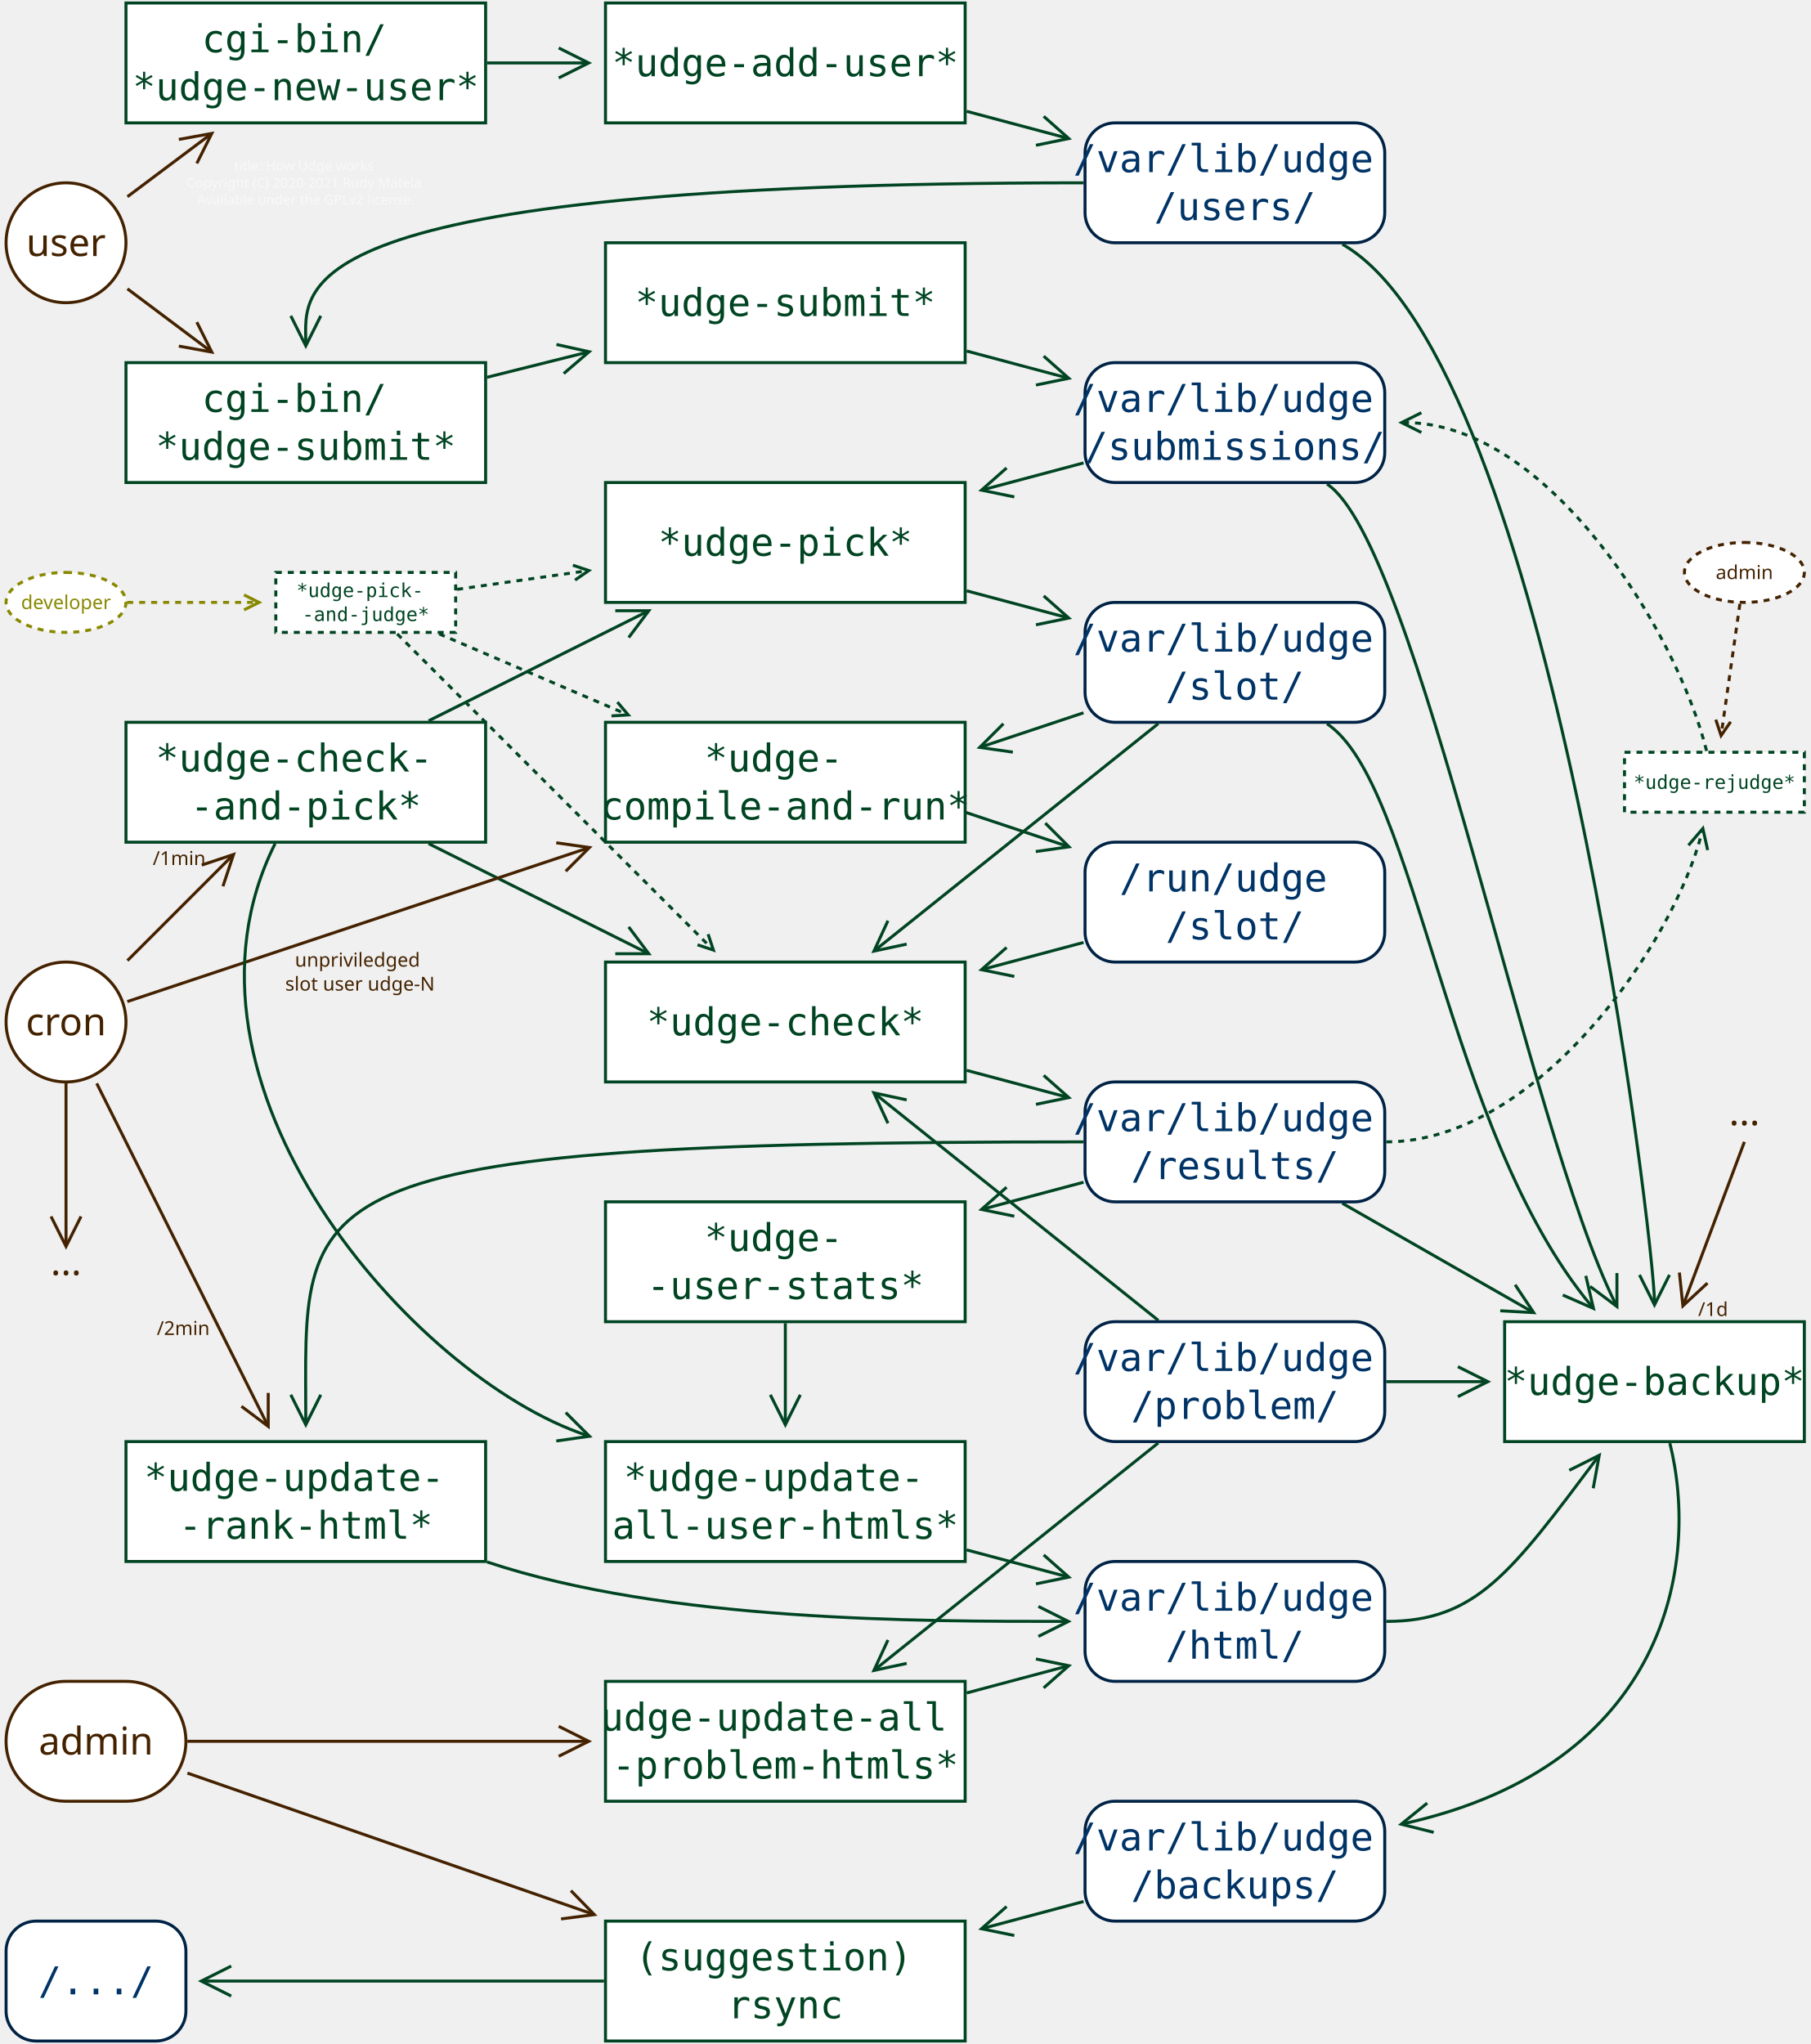
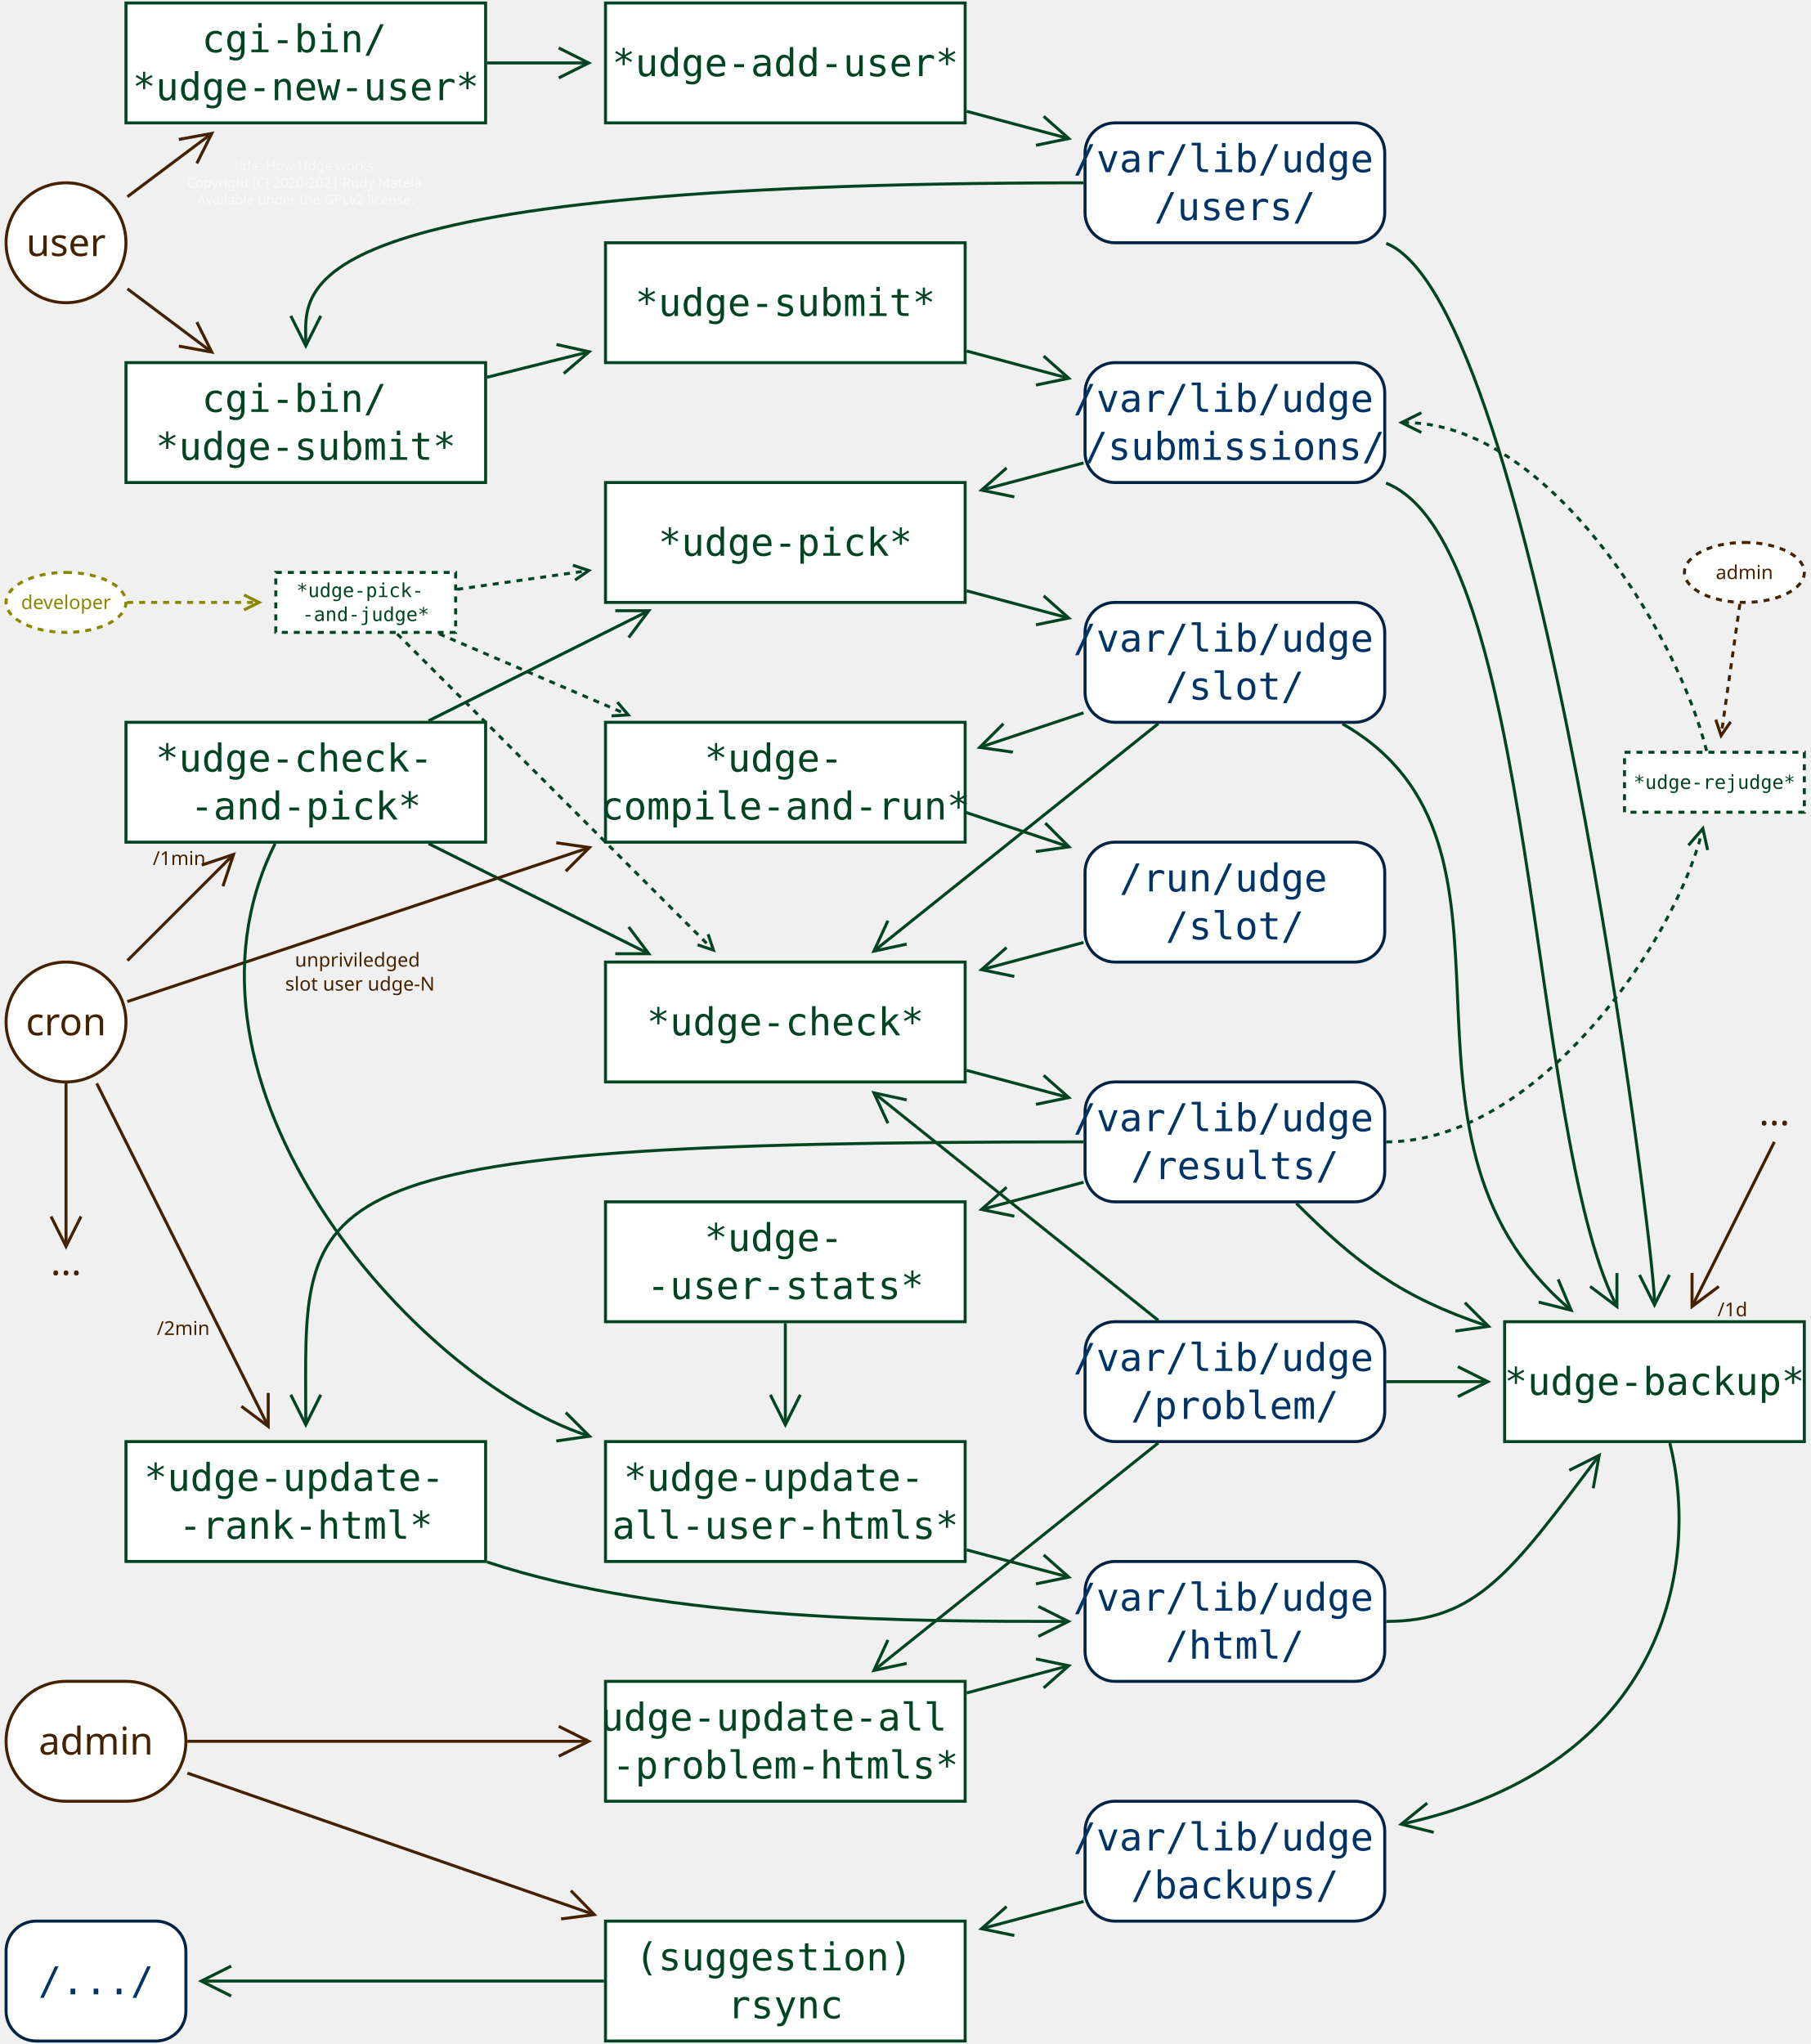
<svg xmlns="http://www.w3.org/2000/svg" width="155mm" height="175mm" viewBox="-1 -1 602 682">
-   <g>
-     <line style="fill: none; fill-opacity:0; stroke-width: 1; stroke: #004422" x1="445.854" y1="400.488" x2="508.731" y2="436.418" />
-     <polyline style="fill: none; fill-opacity:0; stroke-width: 1; stroke: #004422" points="498.539,436.352 509.702,436.972 503.5,427.67 " />
-   </g>
  <g>
    <rect style="fill: #ffffff" x="360" y="40" width="100" height="40" rx="10" ry="10" />
    <rect style="fill: none; fill-opacity:0; stroke-width: 1; stroke-linejoin: round; stroke: #002244" x="360" y="40" width="100" height="40" rx="10" ry="10" />
  </g>
  <g>
    <rect style="fill: #ffffff" x="200" y="0" width="120" height="40" />
    <rect style="fill: none; fill-opacity:0; stroke-width: 1; stroke: #004422" x="200" y="0" width="120" height="40" />
  </g>
  <text font-size="12.8" style="fill: #004422;text-anchor:middle;font-family:monospace;font-style:normal;font-weight:normal" x="260" y="24.431">
    <tspan x="260" y="24.431">*udge-add-user*</tspan>
  </text>
  <text font-size="12.8" style="fill: #003366;text-anchor:middle;font-family:monospace;font-style:normal;font-weight:normal" x="410" y="56.431">
    <tspan x="410" y="56.431">/var/lib/udge</tspan>
    <tspan x="410" y="72.431">/users/</tspan>
  </text>
  <g>
    <rect style="fill: #ffffff" x="40" y="0" width="120" height="40" />
    <rect style="fill: none; fill-opacity:0; stroke-width: 1; stroke: #004422" x="40" y="0" width="120" height="40" />
  </g>
  <text font-size="12.8" style="fill: #004422;text-anchor:middle;font-family:monospace;font-style:normal;font-weight:normal" x="100" y="16.431">
    <tspan x="100" y="16.431">cgi-bin/</tspan>
    <tspan x="100" y="32.431">*udge-new-user*</tspan>
  </text>
  <g>
    <line style="fill: none; fill-opacity:0; stroke-width: 1; stroke: #004422" x1="160.488" y1="20" x2="193.276" y2="20" />
    <polyline style="fill: none; fill-opacity:0; stroke-width: 1; stroke: #004422" points="184.394,25 194.394,20 184.394,15 " />
  </g>
  <g>
    <line style="fill: none; fill-opacity:0; stroke-width: 1; stroke: #004422" x1="320.507" y1="36.135" x2="353.492" y2="44.931" />
    <polyline style="fill: none; fill-opacity:0; stroke-width: 1; stroke: #004422" points="343.622,47.474 354.573,45.219 346.199,37.812 " />
  </g>
  <g>
    <rect style="fill: #ffffff" x="360" y="120" width="100" height="40" rx="10" ry="10" />
    <rect style="fill: none; fill-opacity:0; stroke-width: 1; stroke-linejoin: round; stroke: #002244" x="360" y="120" width="100" height="40" rx="10" ry="10" />
  </g>
  <text font-size="12.8" style="fill: #003366;text-anchor:middle;font-family:monospace;font-style:normal;font-weight:normal" x="410" y="136.431">
    <tspan x="410" y="136.431">/var/lib/udge</tspan>
    <tspan x="410" y="152.431">/submissions/</tspan>
  </text>
  <g>
    <rect style="fill: #ffffff" x="200" y="80" width="120" height="40" />
    <rect style="fill: none; fill-opacity:0; stroke-width: 1; stroke: #004422" x="200" y="80" width="120" height="40" />
  </g>
  <text font-size="12.8" style="fill: #004422;text-anchor:middle;font-family:monospace;font-style:normal;font-weight:normal" x="260" y="104.431">
    <tspan x="260" y="104.431">*udge-submit*</tspan>
  </text>
  <g>
    <line style="fill: none; fill-opacity:0; stroke-width: 1; stroke: #004422" x1="320.507" y1="116.135" x2="353.492" y2="124.931" />
    <polyline style="fill: none; fill-opacity:0; stroke-width: 1; stroke: #004422" points="343.622,127.474 354.573,125.219 346.199,117.812 " />
  </g>
  <g>
    <rect style="fill: #ffffff" x="360" y="280" width="100" height="40" rx="10" ry="10" />
    <rect style="fill: none; fill-opacity:0; stroke-width: 1; stroke-linejoin: round; stroke: #002244" x="360" y="280" width="100" height="40" rx="10" ry="10" />
  </g>
  <text font-size="12.8" style="fill: #003366;text-anchor:middle;font-family:monospace;font-style:normal;font-weight:normal" x="410" y="296.431">
    <tspan x="410" y="296.431">/run/udge</tspan>
    <tspan x="410" y="312.431">/slot/</tspan>
  </text>
  <g>
    <rect style="fill: #ffffff" x="360" y="360" width="100" height="40" rx="10" ry="10" />
    <rect style="fill: none; fill-opacity:0; stroke-width: 1; stroke-linejoin: round; stroke: #002244" x="360" y="360" width="100" height="40" rx="10" ry="10" />
  </g>
  <text font-size="12.8" style="fill: #003366;text-anchor:middle;font-family:monospace;font-style:normal;font-weight:normal" x="410" y="376.431">
    <tspan x="410" y="376.431">/var/lib/udge</tspan>
    <tspan x="410" y="392.431">/results/</tspan>
  </text>
  <g>
    <rect style="fill: #ffffff" x="360" y="520" width="100" height="40" rx="10" ry="10" />
    <rect style="fill: none; fill-opacity:0; stroke-width: 1; stroke-linejoin: round; stroke: #002244" x="360" y="520" width="100" height="40" rx="10" ry="10" />
  </g>
  <text font-size="12.8" style="fill: #003366;text-anchor:middle;font-family:monospace;font-style:normal;font-weight:normal" x="410" y="536.431">
    <tspan x="410" y="536.431">/var/lib/udge</tspan>
    <tspan x="410" y="552.431">/html/</tspan>
  </text>
  <g>
    <rect style="fill: #ffffff" x="40" y="120" width="120" height="40" />
    <rect style="fill: none; fill-opacity:0; stroke-width: 1; stroke: #004422" x="40" y="120" width="120" height="40" />
  </g>
  <text font-size="12.8" style="fill: #004422;text-anchor:middle;font-family:monospace;font-style:normal;font-weight:normal" x="100" y="136.431">
    <tspan x="100" y="136.431">cgi-bin/</tspan>
    <tspan x="100" y="152.431">*udge-submit*</tspan>
  </text>
  <g>
    <line style="fill: none; fill-opacity:0; stroke-width: 1; stroke: #004422" x1="160.488" y1="124.878" x2="193.462" y2="116.635" />
    <polyline style="fill: none; fill-opacity:0; stroke-width: 1; stroke: #004422" points="186.058,123.639 194.546,116.363 183.632,113.938 " />
  </g>
  <g>
    <rect style="fill: #ffffff" x="0" y="60" width="40" height="40" rx="20" ry="20" />
    <rect style="fill: none; fill-opacity:0; stroke-width: 1; stroke-linejoin: round; stroke: #442200" x="0" y="60" width="40" height="40" rx="20" ry="20" />
  </g>
  <text font-size="12.8" style="fill: #442200;text-anchor:middle;font-family:sans-serif;font-style:normal;font-weight:normal" x="20" y="84.431">
    <tspan x="20" y="84.431">user</tspan>
  </text>
  <g>
    <line style="fill: none; fill-opacity:0; stroke-width: 1; stroke-linejoin: round; stroke: #442200" x1="40.488" y1="64.634" x2="67.746" y2="44.191" />
    <polyline style="fill: none; fill-opacity:0; stroke-width: 1; stroke: #442200" points="63.64,53.52 68.64,43.52 57.64,45.52 " />
  </g>
  <g>
    <line style="fill: none; fill-opacity:0; stroke-width: 1; stroke: #442200" x1="40.488" y1="95.366" x2="67.746" y2="115.809" />
    <polyline style="fill: none; fill-opacity:0; stroke-width: 1; stroke: #442200" points="57.64,114.48 68.64,116.48 63.64,106.48 " />
  </g>
  <g>
    <rect style="fill: #ffffff" x="0" y="320" width="40" height="40" rx="20" ry="20" />
    <rect style="fill: none; fill-opacity:0; stroke-width: 1; stroke-linejoin: round; stroke: #442200" x="0" y="320" width="40" height="40" rx="20" ry="20" />
  </g>
  <text font-size="12.8" style="fill: #442200;text-anchor:middle;font-family:sans-serif;font-style:normal;font-weight:normal" x="20" y="344.431">
    <tspan x="20" y="344.431">cron</tspan>
  </text>
  <g>
    <rect style="fill: #ffffff" x="200" y="160" width="120" height="40" />
    <rect style="fill: none; fill-opacity:0; stroke-width: 1; stroke: #004422" x="200" y="160" width="120" height="40" />
  </g>
  <text font-size="12.8" style="fill: #004422;text-anchor:middle;font-family:monospace;font-style:normal;font-weight:normal" x="260" y="184.431">
    <tspan x="260" y="184.431">*udge-pick*</tspan>
  </text>
  <g>
    <line style="fill: none; fill-opacity:0; stroke-width: 1; stroke: #004422" x1="359.518" y1="153.462" x2="326.533" y2="162.258" />
    <polyline style="fill: none; fill-opacity:0; stroke-width: 1; stroke: #004422" points="333.826,155.138 325.452,162.546 336.403,164.801 " />
  </g>
  <g>
    <line style="fill: none; fill-opacity:0; stroke-width: 1; stroke: #004422" x1="320.507" y1="196.135" x2="353.492" y2="204.931" />
    <polyline style="fill: none; fill-opacity:0; stroke-width: 1; stroke: #004422" points="343.622,207.474 354.573,205.219 346.199,197.812 " />
  </g>
  <g>
    <rect style="fill: #ffffff" x="200" y="320" width="120" height="40" />
    <rect style="fill: none; fill-opacity:0; stroke-width: 1; stroke: #004422" x="200" y="320" width="120" height="40" />
  </g>
  <text font-size="12.8" style="fill: #004422;text-anchor:middle;font-family:monospace;font-style:normal;font-weight:normal" x="260" y="344.431">
    <tspan x="260" y="344.431">*udge-check*</tspan>
  </text>
  <g>
    <line style="fill: none; fill-opacity:0; stroke-width: 1; stroke: #004422" x1="359.518" y1="313.462" x2="326.533" y2="322.258" />
    <polyline style="fill: none; fill-opacity:0; stroke-width: 1; stroke: #004422" points="333.826,315.138 325.452,322.546 336.403,324.801 " />
  </g>
  <g>
    <line style="fill: none; fill-opacity:0; stroke-width: 1; stroke: #004422" x1="320.507" y1="356.135" x2="353.492" y2="364.931" />
    <polyline style="fill: none; fill-opacity:0; stroke-width: 1; stroke: #004422" points="343.622,367.474 354.573,365.219 346.199,357.812 " />
  </g>
  <g>
    <rect style="fill: #ffffff" x="360" y="440" width="100" height="40" rx="10" ry="10" />
    <rect style="fill: none; fill-opacity:0; stroke-width: 1; stroke-linejoin: round; stroke: #002244" x="360" y="440" width="100" height="40" rx="10" ry="10" />
  </g>
  <text font-size="12.8" style="fill: #003366;text-anchor:middle;font-family:monospace;font-style:normal;font-weight:normal" x="410" y="456.431">
    <tspan x="410" y="456.431">/var/lib/udge</tspan>
    <tspan x="410" y="472.431">/problem/</tspan>
  </text>
  <g>
    <rect style="fill: #ffffff" x="500" y="440" width="100" height="40" />
    <rect style="fill: none; fill-opacity:0; stroke-width: 1; stroke: #004422" x="500" y="440" width="100" height="40" />
  </g>
  <text font-size="12.8" style="fill: #004422;text-anchor:middle;font-family:monospace;font-style:normal;font-weight:normal" x="550" y="464.431">
    <tspan x="550" y="464.431">*udge-backup*</tspan>
  </text>
  <g>
    <rect style="fill: #ffffff" x="360" y="600" width="100" height="40" rx="10" ry="10" />
    <rect style="fill: none; fill-opacity:0; stroke-width: 1; stroke-linejoin: round; stroke: #002244" x="360" y="600" width="100" height="40" rx="10" ry="10" />
  </g>
  <text font-size="12.8" style="fill: #003366;text-anchor:middle;font-family:monospace;font-style:normal;font-weight:normal" x="410" y="616.431">
    <tspan x="410" y="616.431">/var/lib/udge</tspan>
    <tspan x="410" y="632.431">/backups/</tspan>
  </text>
  <g>
    <rect style="fill: #ffffff" x="200" y="480" width="120" height="40" />
    <rect style="fill: none; fill-opacity:0; stroke-width: 1; stroke: #004422" x="200" y="480" width="120" height="40" />
  </g>
  <text font-size="12.8" style="fill: #004422;text-anchor:middle;font-family:monospace;font-style:normal;font-weight:normal" x="260" y="496.431">
    <tspan x="260" y="496.431">*udge-update-</tspan>
    <tspan x="260" y="512.431">all-user-htmls*</tspan>
  </text>
  <g>
    <line style="fill: none; fill-opacity:0; stroke-width: 1; stroke: #004422" x1="359.518" y1="393.462" x2="326.533" y2="402.258" />
    <polyline style="fill: none; fill-opacity:0; stroke-width: 1; stroke: #004422" points="333.826,395.138 325.452,402.546 336.403,404.801 " />
  </g>
  <g>
    <line style="fill: none; fill-opacity:0; stroke-width: 1; stroke: #004422" x1="320.507" y1="516.135" x2="353.492" y2="524.931" />
    <polyline style="fill: none; fill-opacity:0; stroke-width: 1; stroke: #004422" points="343.622,527.474 354.573,525.219 346.199,517.812 " />
  </g>
  <g>
    <rect style="fill: #ffffff" x="200" y="560" width="120" height="40" />
    <rect style="fill: none; fill-opacity:0; stroke-width: 1; stroke: #004422" x="200" y="560" width="120" height="40" />
  </g>
  <text font-size="12.8" style="fill: #004422;text-anchor:middle;font-family:monospace;font-style:normal;font-weight:normal" x="260" y="576.431">
    <tspan x="260" y="576.431">udge-update-all</tspan>
    <tspan x="260" y="592.431">-problem-htmls*</tspan>
  </text>
  <g>
    <line style="fill: none; fill-opacity:0; stroke-width: 1; stroke: #004422" x1="384.438" y1="480.449" x2="290.431" y2="555.655" />
    <polyline style="fill: none; fill-opacity:0; stroke-width: 1; stroke: #004422" points="294.243,546.202 289.558,556.354 300.49,554.011 " />
  </g>
  <g>
    <line style="fill: none; fill-opacity:0; stroke-width: 1; stroke: #004422" x1="320.507" y1="563.865" x2="353.492" y2="555.069" />
    <polyline style="fill: none; fill-opacity:0; stroke-width: 1; stroke: #004422" points="346.199,562.188 354.573,554.781 343.622,552.526 " />
  </g>
  <g>
    <rect style="fill: #ffffff" x="0" y="560" width="60" height="40" rx="20" ry="20" />
    <rect style="fill: none; fill-opacity:0; stroke-width: 1; stroke-linejoin: round; stroke: #442200" x="0" y="560" width="60" height="40" rx="20" ry="20" />
  </g>
  <text font-size="12.8" style="fill: #442200;text-anchor:middle;font-family:sans-serif;font-style:normal;font-weight:normal" x="30" y="584.431">
    <tspan x="30" y="584.431">admin</tspan>
  </text>
  <g>
    <line style="fill: none; fill-opacity:0; stroke-width: 1; stroke-linejoin: round; stroke: #442200" x1="60.505" y1="580" x2="193.274" y2="580" />
    <polyline style="fill: none; fill-opacity:0; stroke-width: 1; stroke: #442200" points="184.392,585 194.392,580 184.392,575 " />
  </g>
  <g>
    <rect style="fill: #ffffff" x="40" y="240" width="120" height="40" />
    <rect style="fill: none; fill-opacity:0; stroke-width: 1; stroke: #004422" x="40" y="240" width="120" height="40" />
  </g>
  <text font-size="12.8" style="fill: #004422;text-anchor:middle;font-family:monospace;font-style:normal;font-weight:normal" x="100" y="256.431">
    <tspan x="100" y="256.431">*udge-check-</tspan>
    <tspan x="100" y="272.431">-and-pick*</tspan>
  </text>
  <g>
    <line style="fill: none; fill-opacity:0; stroke-width: 1; stroke: #004422" x1="140.977" y1="239.512" x2="213.446" y2="203.277" />
    <polyline style="fill: none; fill-opacity:0; stroke-width: 1; stroke: #004422" points="207.738,211.721 214.446,202.777 203.265,202.777 " />
  </g>
  <g>
    <line style="fill: none; fill-opacity:0; stroke-width: 1; stroke: #004422" x1="140.977" y1="280.488" x2="213.446" y2="316.723" />
    <polyline style="fill: none; fill-opacity:0; stroke-width: 1; stroke: #004422" points="203.265,317.223 214.446,317.223 207.738,308.279 " />
  </g>
  <g>
    <line style="fill: none; fill-opacity:0; stroke-width: 1; stroke: #442200" x1="40.488" y1="319.512" x2="75.102" y2="284.898" />
    <polyline style="fill: none; fill-opacity:0; stroke-width: 1; stroke: #442200" points="72.357,294.714 75.893,284.107 65.286,287.643 " />
  </g>
  <g>
    <rect style="fill: #ffffff" x="40" y="480" width="120" height="40" />
    <rect style="fill: none; fill-opacity:0; stroke-width: 1; stroke: #004422" x="40" y="480" width="120" height="40" />
  </g>
  <text font-size="12.8" style="fill: #004422;text-anchor:middle;font-family:monospace;font-style:normal;font-weight:normal" x="100" y="496.431">
    <tspan x="100" y="496.431">*udge-update-</tspan>
    <tspan x="100" y="512.431">-rank-html*</tspan>
  </text>
  <g>
    <path style="fill: none; fill-opacity:0; stroke-width: 1; stroke: #004422" d="M 359.501 380 C 89.501,380 100,395.498 100,473.262" />
    <polyline style="fill: none; fill-opacity:0; stroke-width: 1; stroke: #004422" points="95,464.38 100,474.38 105,464.38 " />
  </g>
  <g>
    <path style="fill: none; fill-opacity:0; stroke-width: 1; stroke: #004422" d="M 160.495 520.165 C 220.495,540.165 305.558,540 353.322,540" />
    <polyline style="fill: none; fill-opacity:0; stroke-width: 1; stroke: #004422" points="344.44,545 354.44,540 344.44,535 " />
  </g>
  <g>
    <path style="fill: none; fill-opacity:0; stroke-width: 1; stroke: #004422" d="M 460.483 460 C 530.483,460 445.517,460 493.281,460" />
    <polyline style="fill: none; fill-opacity:0; stroke-width: 1; stroke: #004422" points="484.399,465 494.399,460 484.399,455 " />
  </g>
  <g>
    <path style="fill: none; fill-opacity:0; stroke-width: 1; stroke: #004422" d="M 460.488 540 C 490.488,540 502.235,523.686 530.894,485.475" />
    <polyline style="fill: none; fill-opacity:0; stroke-width: 1; stroke: #004422" points="529.564,495.581 531.564,484.581 521.564,489.581 " />
  </g>
  <g>
-     <path style="fill: none; fill-opacity:0; stroke-width: 1; stroke: #004422" d="M 440.74 160.494 C 470.74,180.494 507.972,375.943 536.972,433.943" />
+     <path style="fill: none; fill-opacity:0; stroke-width: 1; stroke: #004422" d="M 460.435 160.174 C 510.435,180.174 507.972,375.943 536.972,433.943" />
    <polyline style="fill: none; fill-opacity:0; stroke-width: 1; stroke: #004422" points="528.527,428.235 537.472,434.943 537.472,423.763 " />
  </g>
  <g>
-     <path style="fill: none; fill-opacity:0; stroke-width: 1; stroke: #004422" d="M 445.866 80.495 C 515.866,120.495 550,415.501 550,433.265" />
+     <path style="fill: none; fill-opacity:0; stroke-width: 1; stroke: #004422" d="M 460.494 80.198 C 510.494,100.198 550,415.501 550,433.265" />
    <polyline style="fill: none; fill-opacity:0; stroke-width: 1; stroke: #004422" points="545,424.383 550,434.383 555,424.383 " />
  </g>
  <text font-size="4.516" style="fill: #f8f8f8;text-anchor:middle;font-family:sans-serif;font-style:normal;font-weight:normal" x="100" y="55.919">
    <tspan x="100" y="55.919">title: How Udge works</tspan>
    <tspan x="100" y="61.563">Copyright (C) 2020-2021 Rudy Matela</tspan>
    <tspan x="100" y="67.208">Available under the GPLv2 license.</tspan>
  </text>
  <g>
    <path style="fill: none; fill-opacity:0; stroke-width: 1; stroke: #004422" d="M 555.127 480.507 C 565.127,520.507 554.396,587.912 466.579,607.427" />
    <polyline style="fill: none; fill-opacity:0; stroke-width: 1; stroke: #004422" points="474.165,600.619 465.488,607.669 476.334,610.381 " />
  </g>
  <g>
    <rect style="fill: #ffffff" x="200" y="640" width="120" height="40" />
    <rect style="fill: none; fill-opacity:0; stroke-width: 1; stroke: #004422" x="200" y="640" width="120" height="40" />
  </g>
  <text font-size="12.8" style="fill: #004422;text-anchor:middle;font-family:monospace;font-style:normal;font-weight:normal" x="260" y="656.431">
    <tspan x="260" y="656.431">(suggestion)</tspan>
    <tspan x="260" y="672.431">rsync</tspan>
  </text>
  <g>
    <line style="fill: none; fill-opacity:0; stroke-width: 1; stroke: #442200" x1="60.505" y1="590.61" x2="195.206" y2="637.463" />
    <polyline style="fill: none; fill-opacity:0; stroke-width: 1; stroke: #442200" points="185.175,639.268 196.262,637.83 188.46,629.823 " />
  </g>
  <g>
    <line style="fill: none; fill-opacity:0; stroke-width: 1; stroke: #004422" x1="359.518" y1="633.462" x2="326.533" y2="642.258" />
    <polyline style="fill: none; fill-opacity:0; stroke-width: 1; stroke: #004422" points="333.826,635.138 325.452,642.546 336.403,644.801 " />
  </g>
  <g>
    <line style="fill: none; fill-opacity:0; stroke-width: 1; stroke: #004422" x1="199.496" y1="660" x2="66.236" y2="660" />
    <polyline style="fill: none; fill-opacity:0; stroke-width: 1; stroke: #004422" points="75.118,655 65.118,660 75.118,665 " />
  </g>
  <g>
    <rect style="fill: #ffffff" x="0" y="640" width="60" height="40" rx="10" ry="10" />
    <rect style="fill: none; fill-opacity:0; stroke-width: 1; stroke-linejoin: round; stroke: #002244" x="0" y="640" width="60" height="40" rx="10" ry="10" />
  </g>
  <text font-size="12.8" style="fill: #003366;text-anchor:middle;font-family:monospace;font-style:normal;font-weight:normal" x="30" y="664.431">
    <tspan x="30" y="664.431">/.../</tspan>
  </text>
  <g>
    <line style="fill: none; fill-opacity:0; stroke-width: 1; stroke-linejoin: round; stroke: #442200" x1="30.244" y1="360.488" x2="86.967" y2="473.934" />
    <polyline style="fill: none; fill-opacity:0; stroke-width: 1; stroke: #442200" points="78.523,468.226 87.467,474.934 87.467,463.754 " />
  </g>
  <g>
    <rect style="fill: #ffffff" x="200" y="240" width="120" height="40" />
    <rect style="fill: none; fill-opacity:0; stroke-width: 1; stroke: #004422" x="200" y="240" width="120" height="40" />
  </g>
  <text font-size="12.8" style="fill: #004422;text-anchor:middle;font-family:monospace;font-style:normal;font-weight:normal" x="260" y="256.431">
    <tspan x="260" y="256.431">*udge-</tspan>
    <tspan x="260" y="272.431">compile-and-run*</tspan>
  </text>
  <g>
    <line style="fill: none; fill-opacity:0; stroke-width: 1; stroke: #442200" x1="40.449" y1="333.184" x2="193.579" y2="282.14" />
    <polyline style="fill: none; fill-opacity:0; stroke-width: 1; stroke: #442200" points="186.734,289.693 194.639,281.787 183.571,280.206 " />
  </g>
  <g>
    <path style="fill: none; fill-opacity:0; stroke-width: 1; stroke: #004422" d="M 359.497 60 C 89.497,60 100,95.502 100,113.266" />
    <polyline style="fill: none; fill-opacity:0; stroke-width: 1; stroke: #004422" points="95,104.384 100,114.384 105,104.384 " />
  </g>
  <text font-size="6.401" style="fill: #442200;text-anchor:middle;font-family:sans-serif;font-style:normal;font-weight:normal" x="118.075" y="289.521">
    <tspan x="118.075" y="289.521" />
    <tspan x="118.075" y="297.522" />
    <tspan x="118.075" y="305.523" />
    <tspan x="118.075" y="313.524" />
    <tspan x="118.075" y="321.525">unpriviledged</tspan>
    <tspan x="118.075" y="329.526">slot user udge-N</tspan>
  </text>
  <g>
    <line style="fill: none; fill-opacity:0; stroke-width: 1; stroke: #004422" x1="320" y1="270" x2="353.58" y2="281.193" />
    <polyline style="fill: none; fill-opacity:0; stroke-width: 1; stroke: #004422" points="343.572,283.128 354.64,281.547 346.735,273.641 " />
  </g>
  <g>
    <line style="fill: none; fill-opacity:0; stroke-width: 1; stroke: #004422" x1="359.496" y1="236.835" x2="325.916" y2="248.028" />
    <polyline style="fill: none; fill-opacity:0; stroke-width: 1; stroke: #004422" points="332.761,240.476 324.855,248.382 335.923,249.963 " />
  </g>
  <g>
-     <line style="fill: none; fill-opacity:0; stroke-width: 1; stroke: #442200" x1="580" y1="380" x2="559.873" y2="433.673" />
-     <polyline style="fill: none; fill-opacity:0; stroke-width: 1; stroke: #442200" points="558.31,423.601 559.48,434.72 567.673,427.112 " />
-   </g>
-   <text font-size="12.802" style="fill: #442200;text-anchor:middle;font-family:sans-serif;font-style:normal;font-weight:normal" x="580" y="374.432">
-     <tspan x="580" y="374.432">...</tspan>
+     <line style="fill: none; fill-opacity:0; stroke-width: 1; stroke: #442200" x1="590" y1="380" x2="563.033" y2="433.934" />
+     <polyline style="fill: none; fill-opacity:0; stroke-width: 1; stroke: #442200" points="562.533,423.754 562.533,434.934 571.477,428.226 " />
+   </g>
+   <text font-size="12.802" style="fill: #442200;text-anchor:middle;font-family:sans-serif;font-style:normal;font-weight:normal" x="590" y="374.432">
+     <tspan x="590" y="374.432">...</tspan>
  </text>
  <g>
    <line style="fill: none; fill-opacity:0; stroke-width: 1; stroke: #442200" x1="20" y1="360" x2="20" y2="413.764" />
    <polyline style="fill: none; fill-opacity:0; stroke-width: 1; stroke: #442200" points="15,404.882 20,414.882 25,404.882 " />
  </g>
  <text font-size="12.802" style="fill: #442200;text-anchor:middle;font-family:sans-serif;font-style:normal;font-weight:normal" x="20" y="424.432">
    <tspan x="20" y="424.432">...</tspan>
  </text>
  <g>
    <rect style="fill: #ffffff" x="200" y="400" width="120" height="40" />
    <rect style="fill: none; fill-opacity:0; stroke-width: 1; stroke: #004422" x="200" y="400" width="120" height="40" />
  </g>
  <text font-size="12.8" style="fill: #004422;text-anchor:middle;font-family:monospace;font-style:normal;font-weight:normal" x="260" y="416.431">
    <tspan x="260" y="416.431">*udge-</tspan>
    <tspan x="260" y="432.431">-user-stats*</tspan>
  </text>
  <g>
    <line style="fill: none; fill-opacity:0; stroke-width: 1; stroke: #004422" x1="260" y1="440.488" x2="260" y2="473.276" />
    <polyline style="fill: none; fill-opacity:0; stroke-width: 1; stroke: #004422" points="255,464.394 260,474.394 265,464.394 " />
  </g>
  <g>
    <path style="fill: none; fill-opacity:0; stroke-width: 1; stroke: #004422" d="M 89.757 280.486 C 49.757,360.486 135.703,458.568 193.582,477.861" />
    <polyline style="fill: none; fill-opacity:0; stroke-width: 1; stroke: #004422" points="183.574,479.795 194.642,478.214 186.737,470.308 " />
  </g>
  <text font-size="6.401" style="fill: #442200;text-anchor:middle;font-family:sans-serif;font-style:normal;font-weight:normal" x="58.586" y="287.628">
    <tspan x="58.586" y="287.628">/1min</tspan>
    <tspan x="58.586" y="295.629" />
    <tspan x="58.586" y="303.63" />
    <tspan x="58.586" y="311.631" />
    <tspan x="58.586" y="319.632" />
  </text>
  <text font-size="6.401" style="fill: #442200;text-anchor:middle;font-family:sans-serif;font-style:normal;font-weight:normal" x="59.106" y="396.425">
    <tspan x="59.106" y="396.425" />
    <tspan x="59.106" y="404.426" />
    <tspan x="59.106" y="412.427" />
    <tspan x="59.106" y="420.428" />
    <tspan x="59.106" y="428.429" />
    <tspan x="59.106" y="436.43" />
    <tspan x="59.106" y="444.431">/2min</tspan>
  </text>
-   <text font-size="6.401" style="fill: #442200;text-anchor:middle;font-family:sans-serif;font-style:normal;font-weight:normal" x="569.544" y="382.096">
-     <tspan x="569.544" y="382.096" />
-     <tspan x="569.544" y="390.097" />
-     <tspan x="569.544" y="398.098" />
-     <tspan x="569.544" y="406.099" />
-     <tspan x="569.544" y="414.1" />
-     <tspan x="569.544" y="422.101" />
-     <tspan x="569.544" y="430.102" />
-     <tspan x="569.544" y="438.103">/1d</tspan>
+   <text font-size="6.401" style="fill: #442200;text-anchor:middle;font-family:sans-serif;font-style:normal;font-weight:normal" x="576.016" y="382.18">
+     <tspan x="576.016" y="382.18" />
+     <tspan x="576.016" y="390.181" />
+     <tspan x="576.016" y="398.182" />
+     <tspan x="576.016" y="406.183" />
+     <tspan x="576.016" y="414.184" />
+     <tspan x="576.016" y="422.185" />
+     <tspan x="576.016" y="430.186" />
+     <tspan x="576.016" y="438.187">/1d</tspan>
  </text>
  <g>
    <rect style="fill: #ffffff" x="90" y="190" width="60" height="20" />
    <rect style="fill: none; fill-opacity:0; stroke-width: 1; stroke-dasharray: 2; stroke: #004422" x="90" y="190" width="60" height="20" />
  </g>
  <text font-size="6.401" style="fill: #004422;text-anchor:middle;font-family:monospace;font-style:normal;font-weight:normal" x="120" y="198.215">
    <tspan x="120" y="198.215">*udge-pick-</tspan>
    <tspan x="120" y="206.216">-and-judge*</tspan>
  </text>
  <g>
    <rect style="fill: #ffffff" x="0" y="190" width="40" height="20" rx="20" ry="20" />
    <rect style="fill: none; fill-opacity:0; stroke-width: 1; stroke-linejoin: round; stroke-dasharray: 2; stroke: #888800" x="0" y="190" width="40" height="20" rx="20" ry="20" />
  </g>
  <text font-size="6.401" style="fill: #888800;text-anchor:middle;font-family:sans-serif;font-style:normal;font-weight:normal" x="20" y="202.216">
    <tspan x="20" y="202.216">developer</tspan>
  </text>
  <g>
    <line style="fill: none; fill-opacity:0; stroke-width: 1; stroke-linejoin: round; stroke-dasharray: 2; stroke: #004422" x1="150.497" y1="195.643" x2="193.32" y2="189.526" />
    <polyline style="fill: none; fill-opacity:0; stroke-width: 1; stroke: #004422" points="189.831,192.55 194.427,189.368 189.124,187.6 " />
  </g>
  <g>
    <line style="fill: none; fill-opacity:0; stroke-width: 1; stroke-dasharray: 2; stroke: #004422" x1="144.507" y1="210.503" x2="206.553" y2="237.094" />
    <polyline style="fill: none; fill-opacity:0; stroke-width: 1; stroke: #004422" points="202,237.863 207.581,237.535 203.97,233.267 " />
  </g>
  <g>
    <line style="fill: none; fill-opacity:0; stroke-width: 1; stroke-dasharray: 2; stroke: #004422" x1="130.502" y1="210.502" x2="235.219" y2="315.219" />
    <polyline style="fill: none; fill-opacity:0; stroke-width: 1; stroke: #004422" points="230.707,314.242 236.01,316.01 234.242,310.707 " />
  </g>
  <g>
    <line style="fill: none; fill-opacity:0; stroke-width: 1; stroke-dasharray: 2; stroke: #888800" x1="40.41" y1="200" x2="83.271" y2="200" />
    <polyline style="fill: none; fill-opacity:0; stroke-width: 1; stroke: #888800" points="79.389,202.5 84.389,200 79.389,197.5 " />
  </g>
  <g>
    <rect style="fill: #ffffff" x="540" y="250" width="60" height="20" />
    <rect style="fill: none; fill-opacity:0; stroke-width: 1; stroke-dasharray: 2; stroke: #004422" x="540" y="250" width="60" height="20" />
  </g>
  <text font-size="6.401" style="fill: #004422;text-anchor:middle;font-family:monospace;font-style:normal;font-weight:normal" x="570" y="262.216">
    <tspan x="570" y="262.216">*udge-rejudge*</tspan>
  </text>
  <g>
    <path style="fill: none; fill-opacity:0; stroke-width: 1; stroke-dasharray: 2; stroke: #004422" d="M 460.5 380 C 510.5,380 556.413,314.349 565.87,276.519" />
    <polyline style="fill: none; fill-opacity:0; stroke-width: 1; stroke: #004422" points="567.742,282.637 566.141,275.434 561.339,281.037 " />
  </g>
  <g>
    <path style="fill: none; fill-opacity:0; stroke-width: 1; stroke-dasharray: 2; stroke: #004422" d="M 567.383 249.531 C 557.383,209.531 514.5,140 466.737,140" />
    <polyline style="fill: none; fill-opacity:0; stroke-width: 1; stroke: #004422" points="472.219,136.7 465.619,140 472.219,143.3 " />
  </g>
  <g>
    <line style="fill: none; fill-opacity:0; stroke-width: 1; stroke-dasharray: 2; stroke: #442200" x1="578.5" y1="200.502" x2="572.382" y2="243.325" />
    <polyline style="fill: none; fill-opacity:0; stroke-width: 1; stroke: #442200" points="570.456,239.128 572.224,244.432 575.406,239.836 " />
  </g>
  <g>
    <rect style="fill: #ffffff" x="560" y="180" width="40" height="20" rx="20" ry="20" />
    <rect style="fill: none; fill-opacity:0; stroke-width: 1; stroke-linejoin: round; stroke-dasharray: 2; stroke: #442200" x="560" y="180" width="40" height="20" rx="20" ry="20" />
  </g>
  <text font-size="6.401" style="fill: #442200;text-anchor:middle;font-family:sans-serif;font-style:normal;font-weight:normal" x="580" y="192.216">
    <tspan x="580" y="192.216">admin</tspan>
  </text>
  <g>
    <rect style="fill: #ffffff" x="360" y="200" width="100" height="40" rx="10" ry="10" />
    <rect style="fill: none; fill-opacity:0; stroke-width: 1; stroke-linejoin: round; stroke: #002244" x="360" y="200" width="100" height="40" rx="10" ry="10" />
  </g>
  <text font-size="12.8" style="fill: #003366;text-anchor:middle;font-family:monospace;font-style:normal;font-weight:normal" x="410" y="216.431">
    <tspan x="410" y="216.431">/var/lib/udge</tspan>
    <tspan x="410" y="232.431">/slot/</tspan>
  </text>
  <g>
    <line style="fill: none; fill-opacity:0; stroke-width: 1; stroke-linejoin: round; stroke: #004422" x1="384.438" y1="240.449" x2="290.431" y2="315.655" />
    <polyline style="fill: none; fill-opacity:0; stroke-width: 1; stroke: #004422" points="294.243,306.202 289.558,316.354 300.49,314.011 " />
  </g>
  <g>
    <line style="fill: none; fill-opacity:0; stroke-width: 1; stroke: #004422" x1="384.438" y1="439.551" x2="290.431" y2="364.345" />
    <polyline style="fill: none; fill-opacity:0; stroke-width: 1; stroke: #004422" points="300.49,365.989 289.558,363.646 294.243,373.798 " />
  </g>
  <g>
-     <path style="fill: none; fill-opacity:0; stroke-width: 1; stroke: #004422" d="M 440.732 240.488 C 470.732,260.488 480.362,376.434 528.93,434.716" />
-     <polyline style="fill: none; fill-opacity:0; stroke-width: 1; stroke: #004422" points="519.403,431.094 529.646,435.575 527.085,424.692 " />
+     <path style="fill: none; fill-opacity:0; stroke-width: 1; stroke: #004422" d="M 445.883 240.504 C 515.883,280.504 453.052,376.902 521.355,435.447" />
+     <polyline style="fill: none; fill-opacity:0; stroke-width: 1; stroke: #004422" points="511.357,433.463 522.204,436.174 517.865,425.87 " />
+   </g>
+   <g>
+     <path style="fill: none; fill-opacity:0; stroke-width: 1; stroke: #004422" d="M 430.501 400.501 C 450.501,420.501 465.704,431.901 493.582,441.194" />
+     <polyline style="fill: none; fill-opacity:0; stroke-width: 1; stroke: #004422" points="483.575,443.129 494.643,441.548 486.737,433.642 " />
  </g>
</svg>
